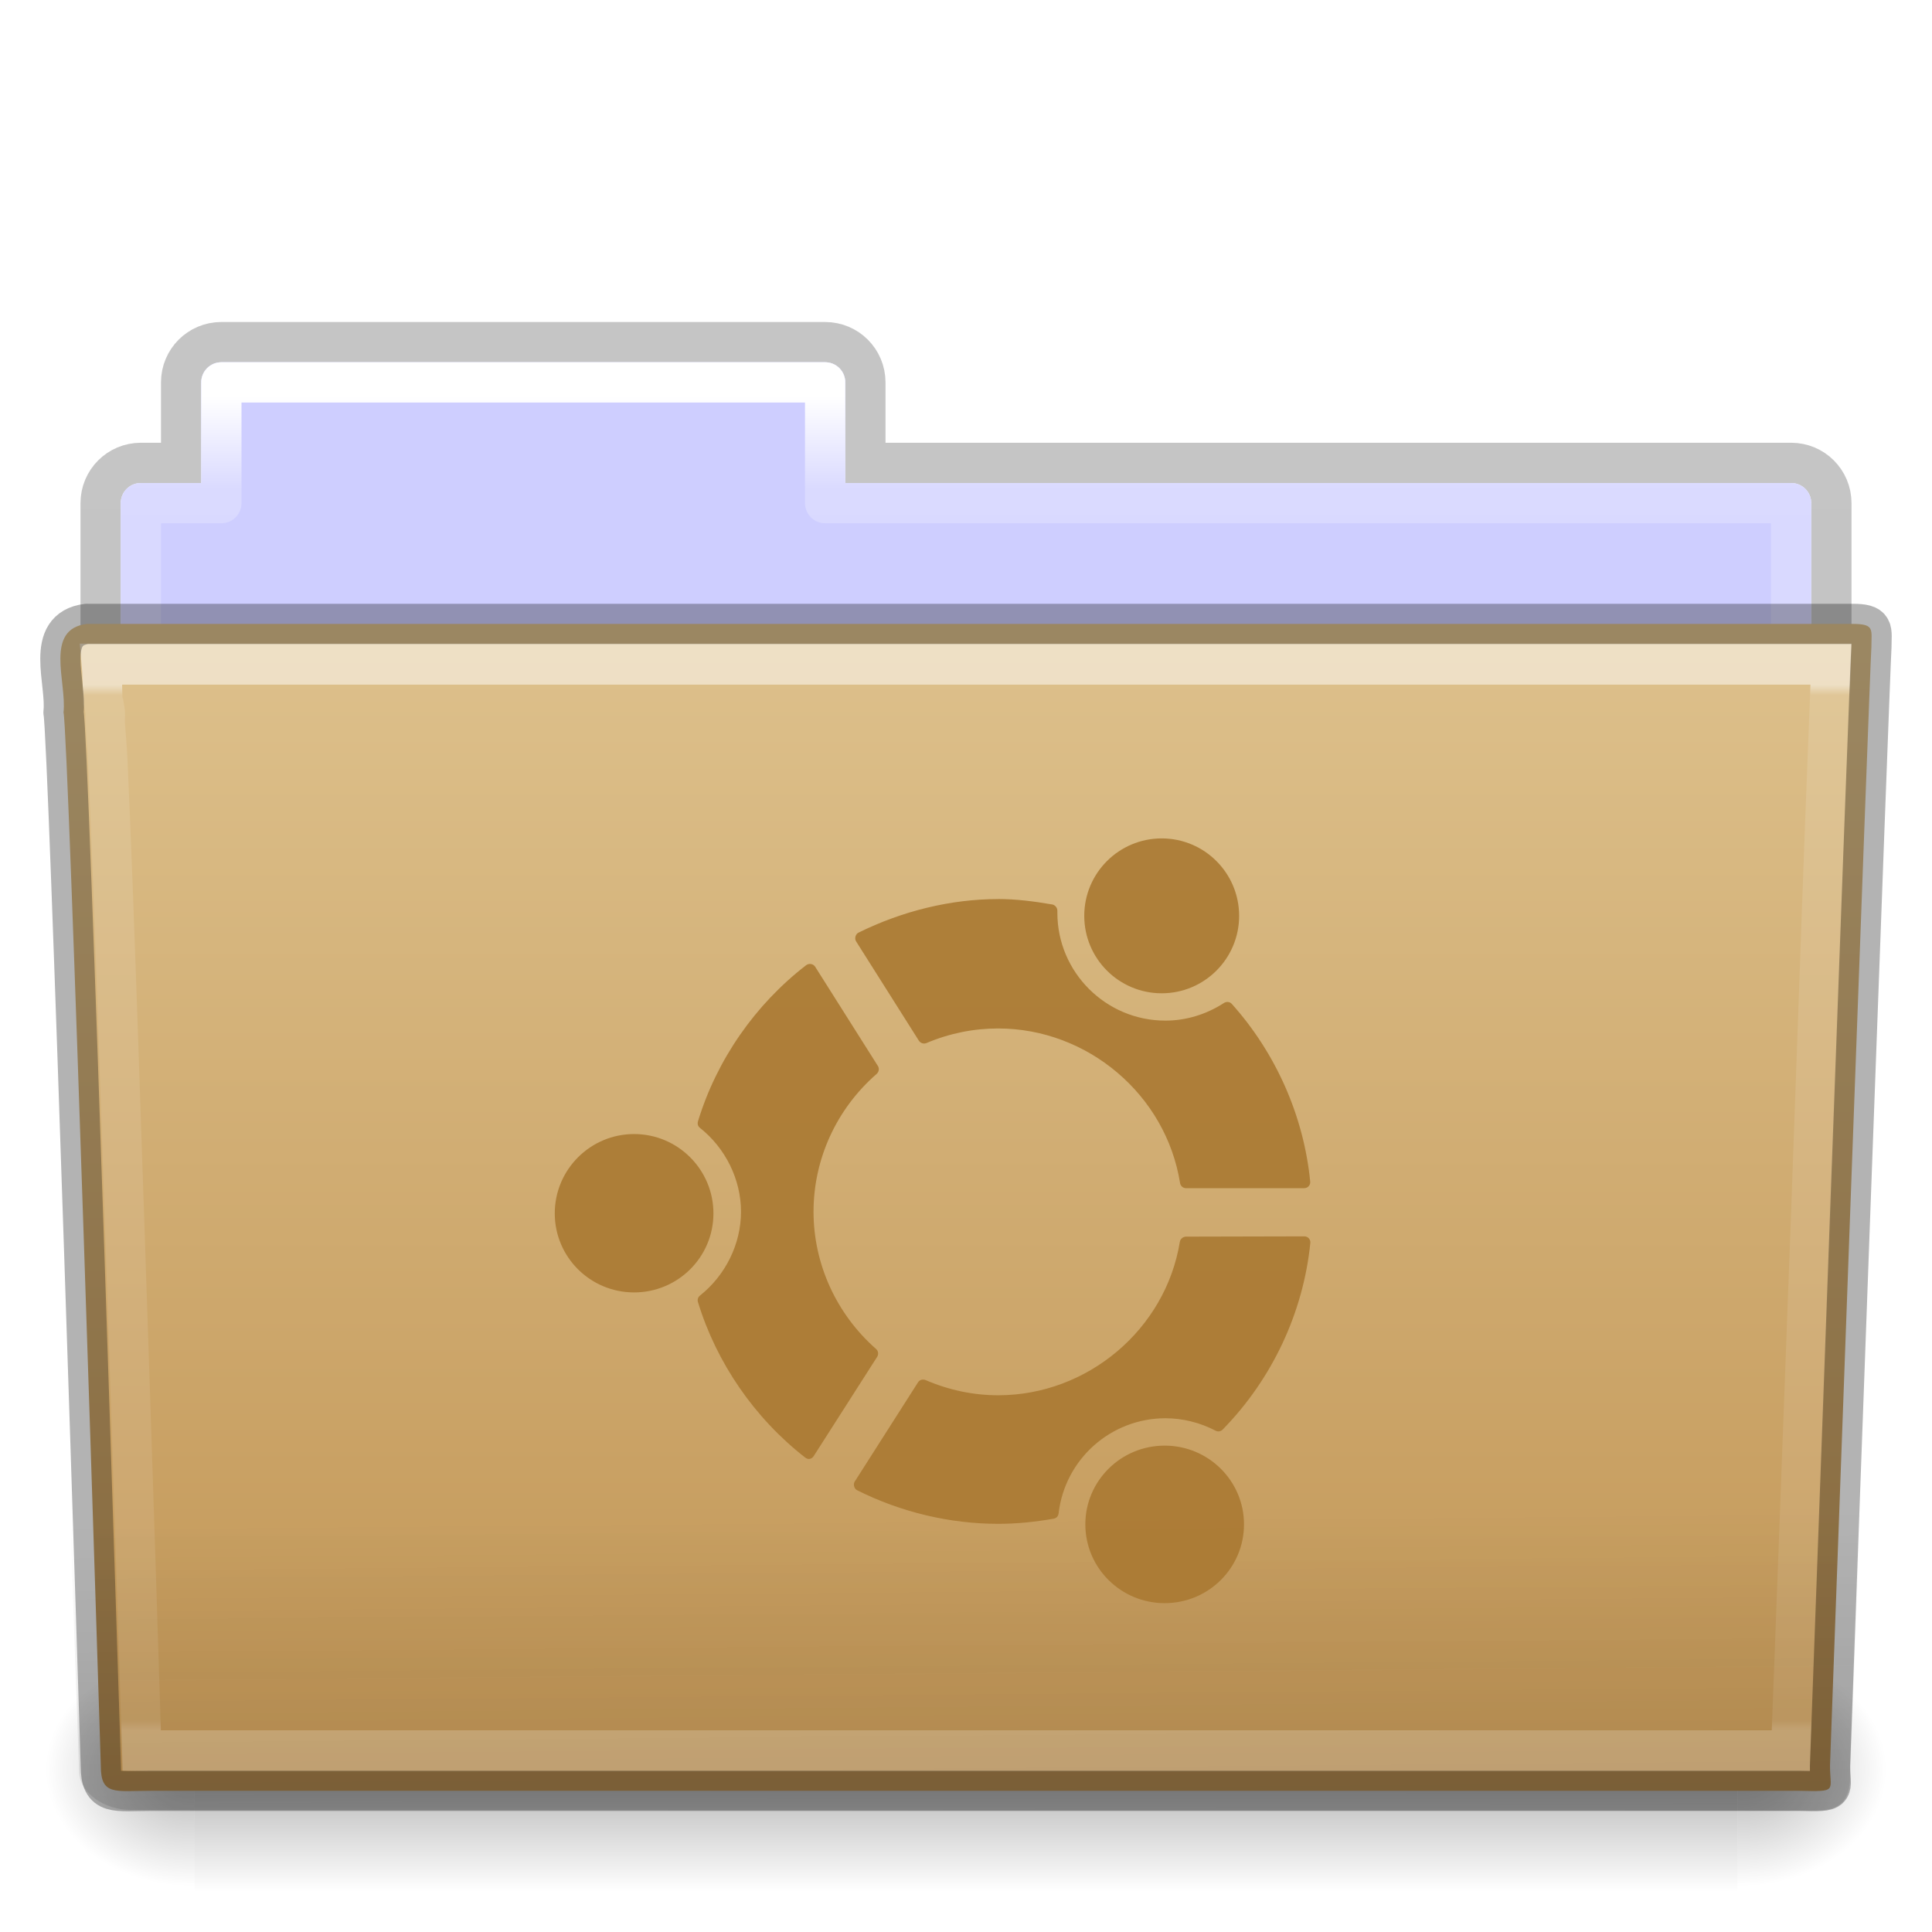
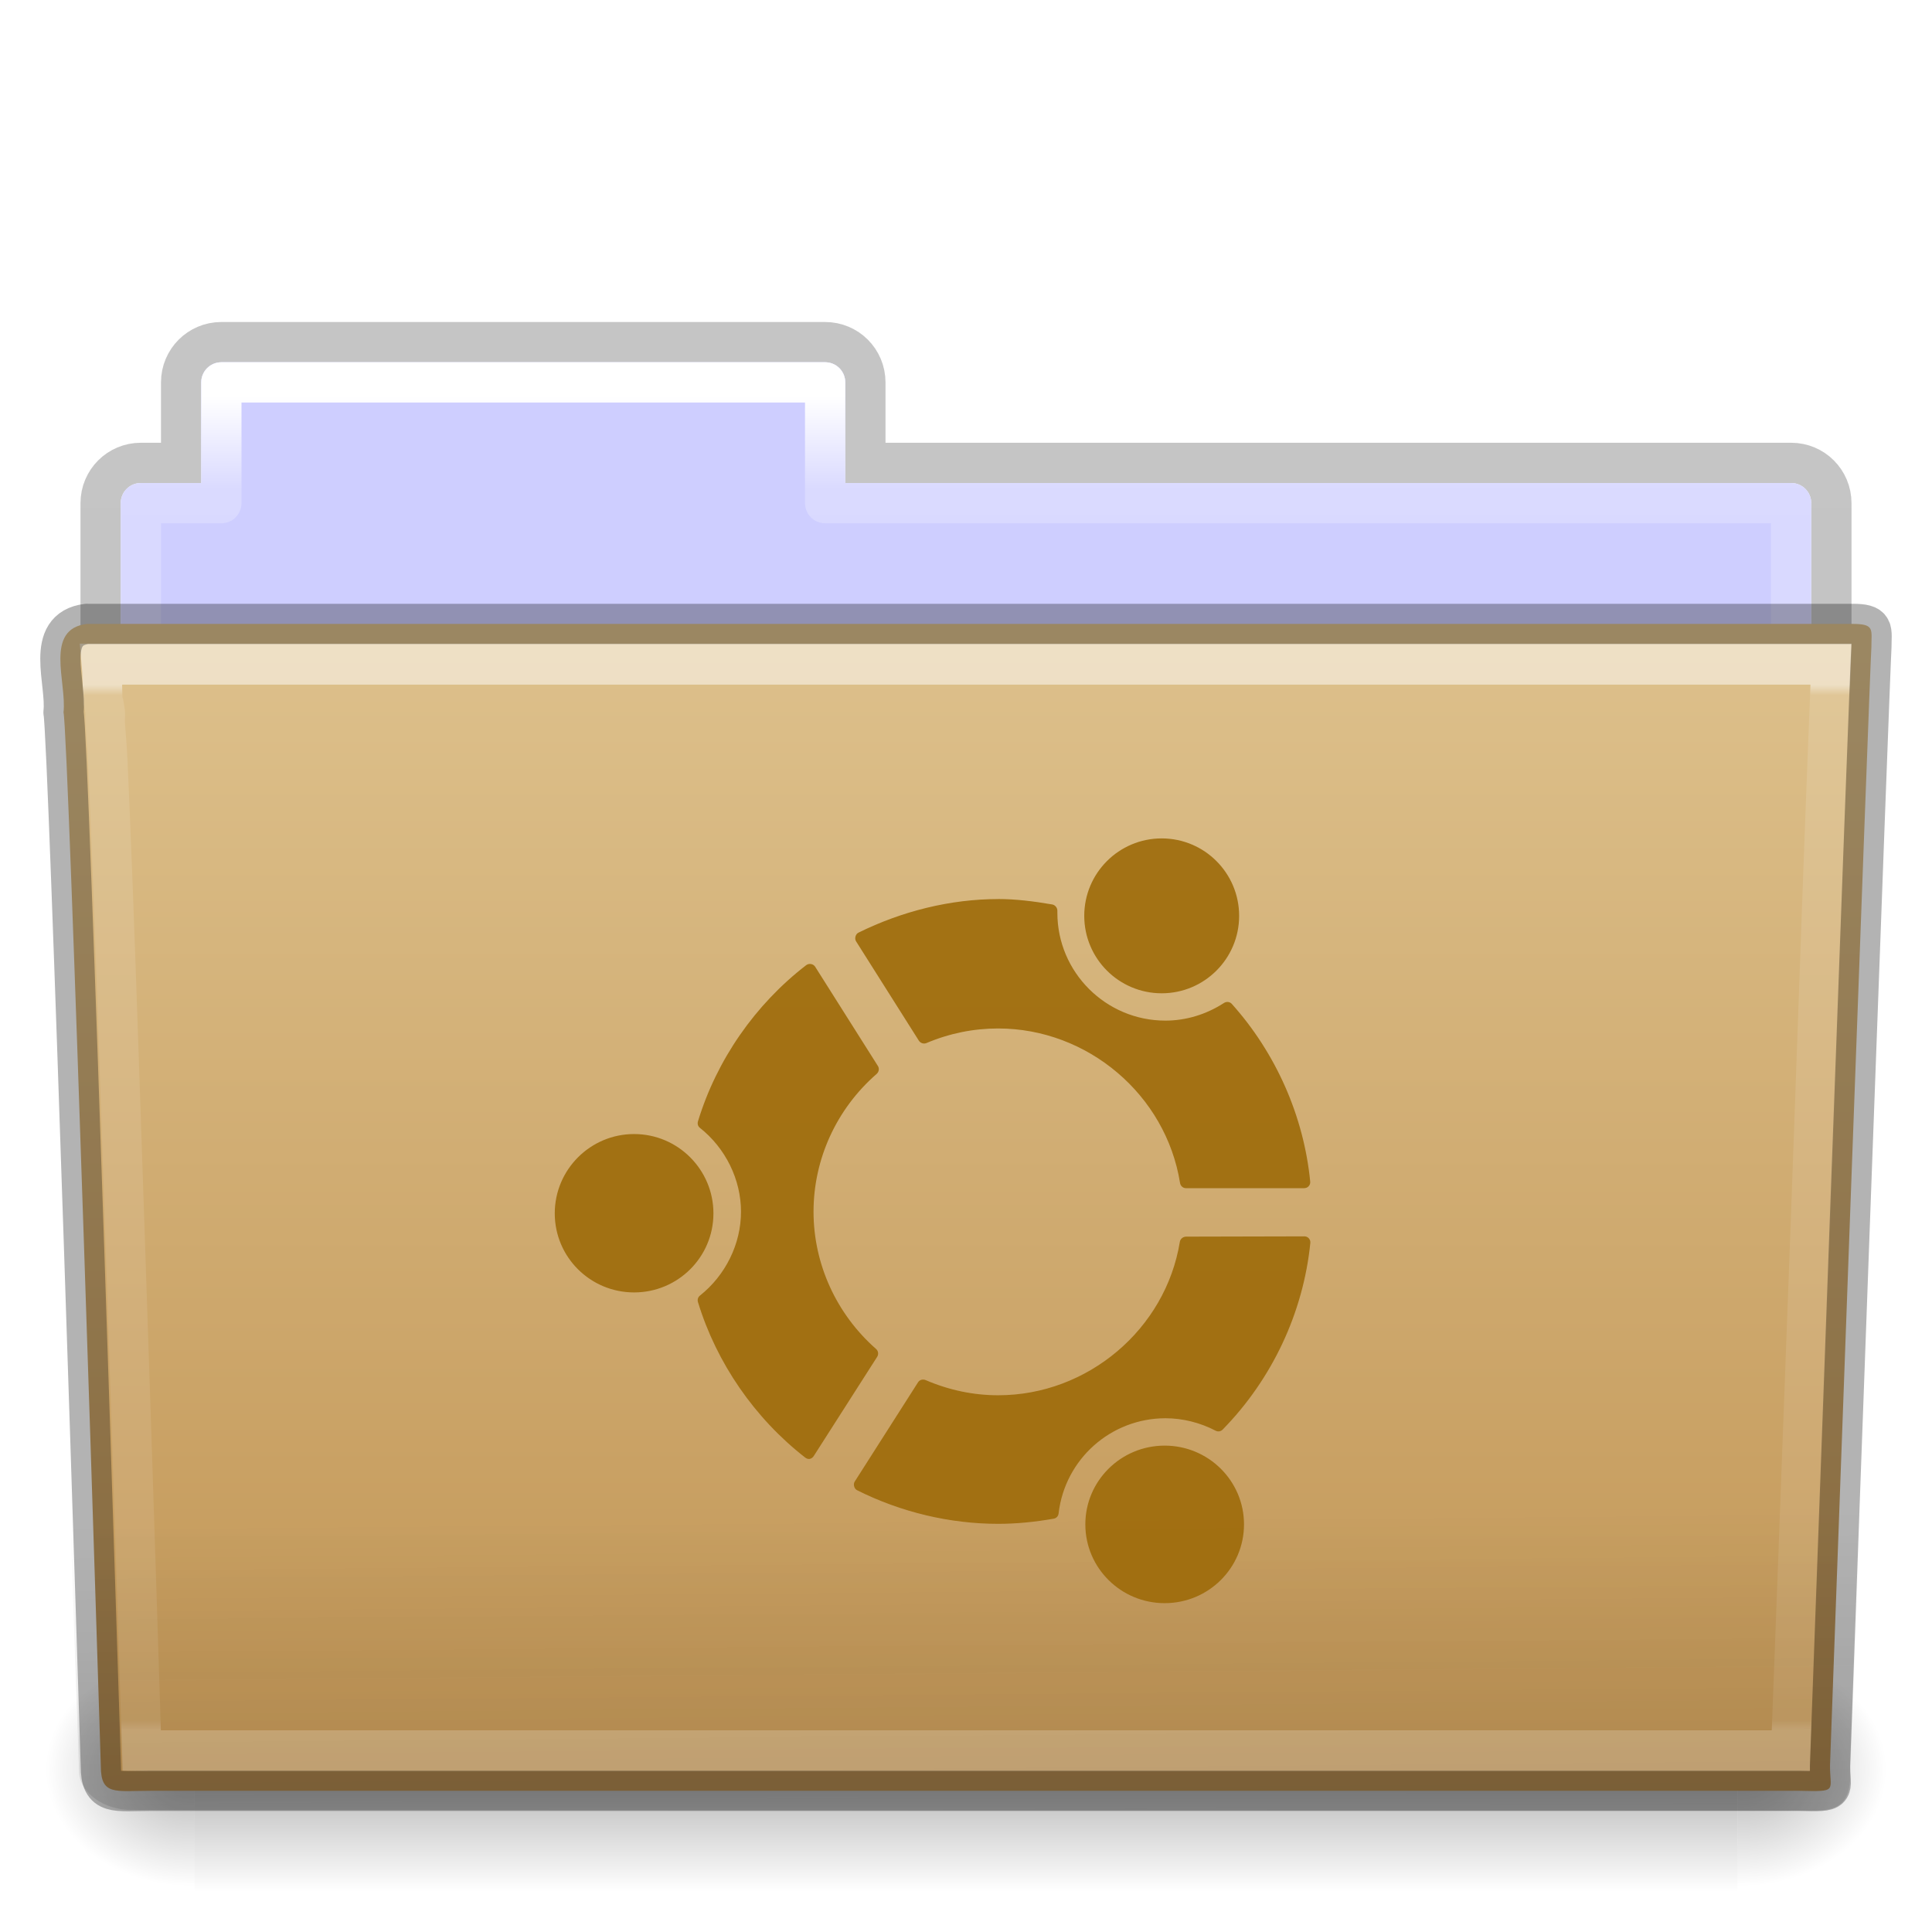
<svg xmlns="http://www.w3.org/2000/svg" xmlns:xlink="http://www.w3.org/1999/xlink" version="1.1" id="svg18157" height="48px" width="48px">
  <defs id="defs18159">
    <linearGradient y2="35.582" x2="42.471" y1="11.953" x1="42.471" gradientTransform="matrix(0.8918903,0,0,1.058028,3.120661,5.353602)" gradientUnits="userSpaceOnUse" id="linearGradient12489" xlink:href="#linearGradient3454-2-5-0-3" />
    <linearGradient id="linearGradient3454-2-5-0-3">
      <stop id="stop3456-4-9-38-1" style="stop-color:#ffffff;stop-opacity:1" offset="0" />
      <stop id="stop3458-39-80-3-5" style="stop-color:#ffffff;stop-opacity:0.235" offset="0.01" />
      <stop id="stop3460-7-0-2-4" style="stop-color:#ffffff;stop-opacity:0.157" offset="0.99" />
      <stop id="stop3462-0-9-8-7" style="stop-color:#ffffff;stop-opacity:0.392" offset="1" />
    </linearGradient>
    <linearGradient y2="36.658" x2="22.809" y1="49.629" x1="22.935" gradientTransform="matrix(1.144692,0,0,0.9977536,-3.466138,1.09884)" gradientUnits="userSpaceOnUse" id="linearGradient12487" xlink:href="#linearGradient6129-963-697-142-998-580-273-44-2-2" />
    <linearGradient id="linearGradient6129-963-697-142-998-580-273-44-2-2">
      <stop offset="0" style="stop-color:#0a0a0a;stop-opacity:0.498" id="stop2661-01-6-2" />
      <stop offset="1" style="stop-color:#0a0a0a;stop-opacity:0" id="stop2663-64-5-5" />
    </linearGradient>
    <linearGradient y2="43.761" x2="35.793" y1="17.118" x1="35.793" gradientTransform="matrix(1,0,0,1.035714,2.0849371e-6,-1.58909)" gradientUnits="userSpaceOnUse" id="linearGradient12481" xlink:href="#linearGradient4632-0-6-4-7" />
    <linearGradient id="linearGradient4632-0-6-4">
      <stop id="stop4634-4-4-7" offset="0" style="stop-color:#aacb7d;stop-opacity:1;" />
      <stop id="stop4636-3-1-5" offset="1" style="stop-color:#709937;stop-opacity:1;" />
    </linearGradient>
    <radialGradient r="117.143" fy="486.648" fx="605.714" cy="486.648" cx="605.714" gradientTransform="matrix(-0.03079083,0,0,0.02470588,23.38975,31.94164)" gradientUnits="userSpaceOnUse" id="radialGradient12475" xlink:href="#linearGradient5060-820-91-9-0" />
    <linearGradient id="linearGradient5060-820-91-9-0">
      <stop offset="0" style="stop-color:#000000;stop-opacity:1" id="stop2681-778-5-1" />
      <stop offset="1" style="stop-color:#000000;stop-opacity:0" id="stop2683-2-86-2" />
    </linearGradient>
    <radialGradient r="117.143" fy="486.648" fx="605.714" cy="486.648" cx="605.714" gradientTransform="matrix(0.03079083,0,0,0.02470588,24.61025,31.94164)" gradientUnits="userSpaceOnUse" id="radialGradient12471" xlink:href="#linearGradient5060-179-37-4-0" />
    <linearGradient id="linearGradient5060-179-37-4-0">
      <stop offset="0" style="stop-color:#000000;stop-opacity:1" id="stop2675-91-9-2" />
      <stop offset="1" style="stop-color:#000000;stop-opacity:0" id="stop2677-09-0-9" />
    </linearGradient>
    <linearGradient y2="609.505" x2="302.857" y1="366.648" x1="302.857" gradientTransform="matrix(0.07938856,0,0,0.02470588,-4.693288,31.94164)" gradientUnits="userSpaceOnUse" id="linearGradient12467" xlink:href="#linearGradient5048-585-73-1-5" />
    <linearGradient id="linearGradient5048-585-73-1-5">
      <stop offset="0" style="stop-color:#000000;stop-opacity:0" id="stop2667-99-4-6" />
      <stop offset="0.5" style="stop-color:#000000;stop-opacity:1" id="stop2669-5-9-4" />
      <stop offset="1" style="stop-color:#000000;stop-opacity:0" id="stop2671-56-4-2" />
    </linearGradient>
    <linearGradient y2="34.143" x2="21.37" y1="4.248" x1="21.37" gradientTransform="matrix(0.8918903,0,0,1.058028,3.120662,5.3536)" gradientUnits="userSpaceOnUse" id="linearGradient12463" xlink:href="#linearGradient4507-0-4-7" />
    <linearGradient id="linearGradient4507-0-4-7">
      <stop offset="0" style="stop-color:#ffffff;stop-opacity:1" id="stop4509-35-6-1" />
      <stop offset="0.074" style="stop-color:#ffffff;stop-opacity:0.235" id="stop4511-46-3-8" />
      <stop offset="0.99" style="stop-color:#ffffff;stop-opacity:0.157" id="stop4513-15-5-9" />
      <stop offset="1" style="stop-color:#ffffff;stop-opacity:0.392" id="stop4515-1-1-8" />
    </linearGradient>
    <linearGradient id="linearGradient4646-7-4-3">
      <stop id="stop4648-8-0-3" style="stop-color:#f9f9f9;stop-opacity:1" offset="0" />
      <stop id="stop4650-1-7-3" style="stop-color:#d8d8d8;stop-opacity:1" offset="1" />
    </linearGradient>
    <linearGradient id="linearGradient3104-8-8-97-4-6-11-5-5">
      <stop id="stop3106-5-4-3-5-0-2-1-0" style="stop-color:#000000;stop-opacity:0.322" offset="0" />
      <stop id="stop3108-4-3-7-8-2-0-7-9" style="stop-color:#000000;stop-opacity:0.278" offset="1" />
    </linearGradient>
    <linearGradient xlink:href="#linearGradient3104-8-8-97-4-6-11-5-5" id="linearGradient18155" gradientUnits="userSpaceOnUse" gradientTransform="matrix(0.8074983,0,0,0.833744,106.8767,-0.06984031)" x1="-51.786" y1="53.514" x2="-51.786" y2="3.634" />
    <linearGradient xlink:href="#linearGradient7012-661-145-733-759-865-745" id="linearGradient3840" x1="22.559" y1="16.466" x2="22.559" y2="44.377" gradientUnits="userSpaceOnUse" />
    <radialGradient xlink:href="#linearGradient3484" id="radialGradient3070" gradientUnits="userSpaceOnUse" gradientTransform="matrix(-1.274898e-8,1.714292,-2.159331,-1.4599595e-8,12.80936,2.857001)" cx="3" cy="5.017" fx="3" fy="5.017" r="21" />
    <linearGradient xlink:href="#linearGradient6404" id="linearGradient3068" gradientUnits="userSpaceOnUse" gradientTransform="translate(-50.9409,0)" x1="62.989" y1="13.183" x2="62.989" y2="16.19" />
    <linearGradient xlink:href="#linearGradient3390" id="linearGradient3061" gradientUnits="userSpaceOnUse" gradientTransform="translate(-53.76539,-0.1141929)" x1="82.453" y1="45.114" x2="65.34" y2="15.944" />
    <linearGradient xlink:href="#linearGradient6129-963-697-142-998-580-273" id="linearGradient3056" gradientUnits="userSpaceOnUse" gradientTransform="matrix(1.144692,0,0,0.9977536,-3.466141,1.098842)" x1="22.935" y1="49.629" x2="22.809" y2="36.658" />
    <radialGradient xlink:href="#linearGradient6087-437-184-795-110-662-495" id="radialGradient3053" gradientUnits="userSpaceOnUse" gradientTransform="matrix(0,1.207974,-1.627164,0,26.37175,8.266469)" cx="7.265" cy="8.302" fx="7.265" fy="8.302" r="20.98" />
    <linearGradient xlink:href="#linearGradient8265-821-176-38-919-66-249" id="linearGradient3050" gradientUnits="userSpaceOnUse" x1="11.566" y1="22.292" x2="15.215" y2="33.955" />
    <linearGradient x1="11.566" y1="22.292" x2="15.215" y2="33.955" id="linearGradient3466" xlink:href="#linearGradient8265-821-176-38-919-66-249" gradientUnits="userSpaceOnUse" />
    <linearGradient id="linearGradient8265-821-176-38-919-66-249">
      <stop id="stop2687" style="stop-color:#ffffff;stop-opacity:0.2" offset="0" />
      <stop id="stop2689" style="stop-color:#ffffff;stop-opacity:0" offset="1" />
    </linearGradient>
    <radialGradient cx="7.265" cy="8.302" r="20.98" fx="7.265" fy="8.302" id="radialGradient2442-940-759" xlink:href="#linearGradient6087-437-184-795-110-662-495" gradientUnits="userSpaceOnUse" gradientTransform="matrix(0,1.207974,-1.627164,0,26.37175,8.266469)" />
    <linearGradient id="linearGradient6087-437-184-795-110-662-495">
      <stop id="stop2693" style="stop-color:#ffffff;stop-opacity:0.4" offset="0" />
      <stop id="stop2695" style="stop-color:#ffffff;stop-opacity:0" offset="1" />
    </linearGradient>
    <linearGradient x1="22.935" y1="49.629" x2="22.809" y2="36.658" id="linearGradient6462-657-405" xlink:href="#linearGradient6129-963-697-142-998-580-273" gradientUnits="userSpaceOnUse" gradientTransform="matrix(1.144692,0,0,0.9977536,-3.466141,1.098842)" />
    <linearGradient id="linearGradient6129-963-697-142-998-580-273">
      <stop id="stop2661" style="stop-color:#0a0a0a;stop-opacity:0.498" offset="0" />
      <stop id="stop2663" style="stop-color:#0a0a0a;stop-opacity:0" offset="1" />
    </linearGradient>
    <radialGradient cx="63.969" cy="14.113" r="23.097" fx="63.969" fy="14.113" id="radialGradient3404" xlink:href="#linearGradient7012-661-145-733-759-865-745" gradientUnits="userSpaceOnUse" gradientTransform="matrix(1.564693,-9.5143002e-8,6.1772287e-8,1.015888,-86.21257,8.146117)" />
    <linearGradient id="linearGradient7012-661-145-733-759-865-745">
      <stop id="stop2699" style="stop-color:#aacb7d;stop-opacity:1" offset="0" />
      <stop id="stop2701" style="stop-color:#709937;stop-opacity:1" offset="1" />
    </linearGradient>
    <linearGradient x1="82.453" y1="45.114" x2="65.34" y2="15.944" id="linearGradient3412" xlink:href="#linearGradient3390" gradientUnits="userSpaceOnUse" gradientTransform="translate(-53.76539,-0.1141929)" />
    <linearGradient id="linearGradient3390">
      <stop id="stop3392" style="stop-color:#51751e;stop-opacity:1" offset="0" />
      <stop id="stop3394" style="stop-color:#51751e;stop-opacity:1" offset="1" />
    </linearGradient>
    <linearGradient x1="302.857" y1="366.648" x2="302.857" y2="609.505" id="linearGradient7596-975" xlink:href="#linearGradient5048-585" gradientUnits="userSpaceOnUse" gradientTransform="matrix(0.08284024,0,0,0.03705882,-5.940829,25.41246)" />
    <linearGradient id="linearGradient5048-585">
      <stop id="stop2667" style="stop-color:#000000;stop-opacity:0" offset="0" />
      <stop id="stop2669" style="stop-color:#000000;stop-opacity:1" offset="0.5" />
      <stop id="stop2671" style="stop-color:#000000;stop-opacity:0" offset="1" />
    </linearGradient>
    <radialGradient cx="605.714" cy="486.648" r="117.143" fx="605.714" fy="486.648" id="radialGradient7598-526" xlink:href="#linearGradient5060-179" gradientUnits="userSpaceOnUse" gradientTransform="matrix(0.03212956,0,0,0.03705882,24.63678,25.41246)" />
    <linearGradient id="linearGradient5060-179">
      <stop id="stop2675" style="stop-color:#000000;stop-opacity:1" offset="0" />
      <stop id="stop2677" style="stop-color:#000000;stop-opacity:0" offset="1" />
    </linearGradient>
    <radialGradient cx="605.714" cy="486.648" r="117.143" fx="605.714" fy="486.648" id="radialGradient7600-312" xlink:href="#linearGradient5060-820" gradientUnits="userSpaceOnUse" gradientTransform="matrix(-0.03212956,0,0,0.03705882,23.36322,25.41246)" />
    <linearGradient id="linearGradient5060-820">
      <stop id="stop2681" style="stop-color:#000000;stop-opacity:1" offset="0" />
      <stop id="stop2683" style="stop-color:#000000;stop-opacity:0" offset="1" />
    </linearGradient>
    <linearGradient x1="62.989" y1="13.183" x2="62.989" y2="16.19" id="linearGradient3482" xlink:href="#linearGradient6404" gradientUnits="userSpaceOnUse" gradientTransform="translate(-50.9409,0)" />
    <linearGradient id="linearGradient6404">
      <stop id="stop6406" style="stop-color:#f9f9f9;stop-opacity:1" offset="0" />
      <stop id="stop6408" style="stop-color:#c9c9c9;stop-opacity:1" offset="1" />
    </linearGradient>
    <radialGradient cx="3" cy="5.017" r="21" fx="3" fy="5.017" id="radialGradient3470" xlink:href="#linearGradient3484" gradientUnits="userSpaceOnUse" gradientTransform="matrix(-1.274898e-8,1.714292,-2.159331,-1.4599595e-8,12.80936,2.857001)" />
    <linearGradient id="linearGradient3484">
      <stop id="stop3486" style="stop-color:#bdbdbd;stop-opacity:1" offset="0" />
      <stop id="stop3488" style="stop-color:#d0d0d0;stop-opacity:1" offset="1" />
    </linearGradient>
    <linearGradient x1="86.133" y1="105.105" x2="84.639" y2="20.895" id="linearGradient2606" xlink:href="#linearGradient5128" gradientUnits="userSpaceOnUse" gradientTransform="matrix(0.2014014,0,0,0.2014015,18.1103,20.3117)" />
    <linearGradient id="linearGradient5128">
      <stop id="stop5130" style="stop-color:#ffffff;stop-opacity:1" offset="0" />
      <stop id="stop5132" style="stop-color:#959595;stop-opacity:1" offset="1" />
    </linearGradient>
    <linearGradient x1="32.036" y1="19" x2="32.036" y2="47.012" id="linearGradient3413" xlink:href="#linearGradient3309" gradientUnits="userSpaceOnUse" />
    <linearGradient x1="63.999" y1="3.1" x2="63.999" y2="122.899" id="linearGradient3309" gradientUnits="userSpaceOnUse">
      <stop id="stop3311" style="stop-color:#f6f6f6;stop-opacity:1" offset="0" />
      <stop id="stop3313" style="stop-color:#d2d2d2;stop-opacity:1" offset="1" />
    </linearGradient>
    <linearGradient x1="25.923" y1="19" x2="25.923" y2="47.045" id="linearGradient3415" xlink:href="#linearGradient3397" gradientUnits="userSpaceOnUse" />
    <linearGradient id="linearGradient3397">
      <stop id="stop3399" style="stop-color:#a0a0a0;stop-opacity:1" offset="0" />
      <stop id="stop3401" style="stop-color:#787878;stop-opacity:1" offset="1" />
    </linearGradient>
    <linearGradient y2="36.599" x2="22.935" y1="49.629" x1="22.935" gradientTransform="matrix(2.204126,0,0,1.953124,44.81525,2.968136)" gradientUnits="userSpaceOnUse" id="linearGradient5887" xlink:href="#linearGradient6129-963-697-142-998-580-273-44-2-2" />
    <linearGradient y2="119.06" x2="-91" y1="44" x1="-91" gradientTransform="matrix(0.7258065,0,0,0.7451619,116.8134,18.32545)" gradientUnits="userSpaceOnUse" id="linearGradient5883" xlink:href="#linearGradient4632-0-6-4-7" />
    <linearGradient id="linearGradient4632-0-6-4-7">
      <stop id="stop4634-4-4-7-5" offset="0" style="stop-color:#ddc08b;stop-opacity:1;" />
      <stop id="stop4636-3-1-5-3" offset="1" style="stop-color:#c29656;stop-opacity:1;" />
    </linearGradient>
  </defs>
  <g id="layer1">
    <path id="rect4251-0-0-61" d="m 5.5,8.5 c -0.554,0 -1,0.446 -1,1 l 0,2 -1,0 c -0.554,0 -1,0.446 -1,1 l 0,6 c 0,0.554 0.446,1 1,1 l 41,0 c 0.554,0 1,-0.446 1,-1 l 0,-6 c 0,-0.554 -0.446,-1 -1,-1 l -23,0 0,-2 c 0,-0.554 -0.446,-1 -1,-1 l -15,0 z" style="opacity:0.8;color:#000000;fill:none;stroke:url(#linearGradient18155);stroke-width:1;stroke-linecap:butt;stroke-linejoin:miter;stroke-miterlimit:4;stroke-opacity:1;stroke-dasharray:none;stroke-dashoffset:0;marker:none;visibility:visible;display:inline;overflow:visible;enable-background:accumulate" />
    <path id="rect4251-3-2" d="m 5.5,9 c -0.277,0 -0.5,0.223 -0.5,0.5 l 0,2.5 -1.5,0 c -0.277,0 -0.5,0.223 -0.5,0.5 l 0,6 c 0,0.277 0.223,0.5 0.5,0.5 l 41,0 c 0.277,0 0.5,-0.223 0.5,-0.5 l 0,-6 c 0,-0.277 -0.223,-0.5 -0.5,-0.5 l -23.5,0 0,-2.5 c 0,-0.277 -0.223,-0.5 -0.5,-0.5 l -15,0 z" style="color:#000000;fill:#ceceff;fill-opacity:1;fill-rule:nonzero;stroke:none;stroke-width:1;marker:none;visibility:visible;display:inline;overflow:visible;enable-background:accumulate" />
    <path id="rect4251-9-21-7" d="m 5.5,9.5 0,3 -2,0 0,7 41,0 0,-7 -24,0 0,-3 -15,0 z" style="color:#000000;fill:none;stroke:url(#linearGradient12463);stroke-width:1;stroke-linecap:round;stroke-linejoin:round;stroke-miterlimit:4;stroke-opacity:1;stroke-dasharray:none;stroke-dashoffset:0;marker:none;visibility:visible;display:inline;overflow:visible;enable-background:accumulate" />
    <rect width="38.333" height="6" x="4.833" y="41" id="rect4173-8-8" style="opacity:0.3;fill:url(#linearGradient12467);fill-opacity:1;fill-rule:nonzero;stroke:none;stroke-width:1;marker:none;visibility:visible;display:inline;overflow:visible" />
    <path d="m 43.167,41 c 0,0 0,6 0,6 1.586,0.011 3.833,-1.344 3.833,-3 0,-1.656 -1.769,-2.999 -3.833,-2.999 z" id="path5058-9-0" style="opacity:0.3;fill:url(#radialGradient12471);fill-opacity:1;fill-rule:nonzero;stroke:none;stroke-width:1;marker:none;visibility:visible;display:inline;overflow:visible" />
    <path d="m 4.833,41 c 0,0 0,6 0,6 -1.586,0.011 -3.833,-1.344 -3.833,-3 0,-1.656 1.769,-2.999 3.833,-2.999 z" id="path5018-6-6" style="opacity:0.3;fill:url(#radialGradient12475);fill-opacity:1;fill-rule:nonzero;stroke:none;stroke-width:1;marker:none;visibility:visible;display:inline;overflow:visible" />
    <path d="m 2.163,15.5 c -1.072,0.128 -0.5,1.454 -0.585,2.2 0.124,0.482 0.927,26.176 0.927,26.176 0,0.741 0.352,0.616 1.243,0.616 13.189,0 27.773,0 40.961,0 0.96,0.023 0.757,0.012 0.757,-0.627 0,0 0.993,-27.354 1.028,-27.781 0,-0.449 0.09,-0.583 -0.473,-0.583 -14.084,0 -29.775,0 -43.859,0 z" id="path3388-7-1" style="fill:url(#linearGradient12481);fill-opacity:1.0;stroke:none" />
    <path d="m 2.058,16.065 43.896,4e-4 c 0.634,0 1.045,0.445 1.045,0.997 l -1.032,26.96 c 0.015,0.699 -0.209,0.977 -0.946,0.962 l -41.781,-0.018 c -0.634,0 -1.274,-0.413 -1.274,-0.966 L 1.013,17.063 c 0,-0.553 0.411,-0.998 1.045,-0.998 z" id="path6127-1-4" style="opacity:0.4;fill:url(#linearGradient12487);fill-opacity:1;stroke:none" />
    <path transform="matrix(1,0,0,1.038398,0.02211208,-1.67196)" d="m 2.5,17.5 c 0.017,0.176 0.022,0.518 0.031,0.875 0.023,0.086 0.026,0.059 0.031,0.094 0.011,0.067 0.027,0.138 0.031,0.188 0.006,0.075 -0.007,0.173 0,0.281 0.013,0.216 0.045,0.511 0.062,0.875 0.034,0.728 0.078,1.709 0.125,2.906 0.094,2.395 0.203,5.556 0.312,8.688 C 3.306,37.482 3.488,43.144 3.5,43.5 c 0.123,0.004 0.071,0 0.25,0 l 40.719,0 c 0.012,-0.329 0.253,-6.427 0.5,-12.906 0.127,-3.326 0.245,-6.685 0.344,-9.219 0.049,-1.267 0.094,-2.332 0.125,-3.094 0.013,-0.329 0.022,-0.573 0.031,-0.781 L 2.5,17.5 z" id="path4587-3-5" style="opacity:0.5;color:#000000;fill:none;stroke:url(#linearGradient12489);stroke-width:0.981;stroke-linecap:round;stroke-linejoin:miter;stroke-miterlimit:4;stroke-opacity:1;stroke-dasharray:none;stroke-dashoffset:0;marker:none;visibility:visible;display:inline;overflow:visible;enable-background:accumulate" />
    <path d="m 2.163,15.5 c -1.072,0.128 -0.5,1.454 -0.585,2.2 0.124,0.482 0.927,26.176 0.927,26.176 0,0.741 0.352,0.616 1.243,0.616 13.189,0 27.773,0 40.961,0 0.96,0.023 0.757,0.012 0.757,-0.627 0,0 0.993,-27.354 1.028,-27.781 0,-0.449 0.09,-0.583 -0.473,-0.583 -14.084,0 -29.775,0 -43.859,0 z" id="path3388-7-1-7" style="opacity:0.3;fill:none;stroke:#000000;stroke-width:1;stroke-linecap:round;stroke-linejoin:round;stroke-miterlimit:4;stroke-opacity:1;stroke-dashoffset:0" />
-     <path style="display:inline;overflow:visible;opacity:0.9;fill:#aa7932;fill-opacity:1;stroke-width:0.402" id="path3324" d="m 28.862,20.83 c -1.063,0 -1.924,0.862 -1.924,1.924 0,1.062 0.861,1.924 1.924,1.924 1.063,0 1.924,-0.862 1.924,-1.924 0,-1.062 -0.861,-1.924 -1.924,-1.924 z m -4.062,1.507 c -1.186,1.54e-4 -2.389,0.3 -3.471,0.834 -0.038,0.019 -0.062,0.053 -0.074,0.094 -0.012,0.041 -0.009,0.085 0.013,0.121 l 1.56,2.468 c 0.04,0.063 0.12,0.089 0.188,0.061 0.578,-0.244 1.177,-0.363 1.782,-0.363 2.227,0 4.171,1.65 4.52,3.84 0.012,0.074 0.074,0.128 0.148,0.128 h 2.932 c 0.043,0 0.086,-0.015 0.114,-0.047 0.029,-0.032 0.044,-0.072 0.04,-0.114 -0.158,-1.625 -0.853,-3.198 -1.95,-4.419 -0.05,-0.055 -0.132,-0.061 -0.195,-0.02 -0.443,0.286 -0.945,0.437 -1.453,0.437 -1.482,0 -2.683,-1.204 -2.684,-2.677 1.54e-4,-7.75e-4 0,-0.051 0,-0.054 0,-0.073 -0.055,-0.142 -0.128,-0.155 -0.463,-0.08 -0.913,-0.135 -1.345,-0.135 z m -4.708,1.614 c -0.02,0.005 -0.044,0.014 -0.061,0.027 -1.272,0.98 -2.226,2.357 -2.69,3.881 -0.018,0.06 -0.002,0.123 0.047,0.161 0.639,0.506 1.022,1.286 1.022,2.085 0,0.799 -0.383,1.579 -1.022,2.085 -0.049,0.039 -0.065,0.102 -0.047,0.161 0.461,1.511 1.407,2.883 2.663,3.861 0.034,0.026 0.072,0.041 0.114,0.034 0.042,-0.007 0.078,-0.038 0.101,-0.074 l 1.574,-2.462 c 0.04,-0.063 0.029,-0.146 -0.027,-0.195 -0.986,-0.867 -1.554,-2.111 -1.554,-3.41 0,-1.308 0.571,-2.556 1.567,-3.423 0.056,-0.049 0.073,-0.132 0.034,-0.195 l -1.56,-2.468 c -0.023,-0.036 -0.059,-0.06 -0.101,-0.067 -0.021,-0.004 -0.04,-0.005 -0.061,0 z m -4.338,4.224 c -1.088,0 -1.971,0.884 -1.971,1.971 0,1.087 0.883,1.964 1.971,1.964 1.088,0 1.971,-0.877 1.971,-1.964 0,-1.087 -0.883,-1.971 -1.971,-1.971 z m 16.646,2.542 -2.932,0.007 c -0.074,1.53e-4 -0.143,0.055 -0.155,0.128 -0.354,2.174 -2.292,3.813 -4.513,3.813 -0.613,0 -1.219,-0.126 -1.803,-0.377 -0.068,-0.029 -0.148,-0.009 -0.188,0.054 l -1.574,2.468 c -0.023,0.036 -0.025,0.08 -0.013,0.121 0.011,0.041 0.036,0.075 0.074,0.094 1.09,0.546 2.304,0.834 3.504,0.834 0.445,0 0.91,-0.045 1.379,-0.128 0.066,-0.012 0.113,-0.061 0.121,-0.128 0.156,-1.35 1.298,-2.367 2.657,-2.367 0.421,0 0.855,0.106 1.244,0.309 0.059,0.031 0.128,0.021 0.175,-0.027 1.228,-1.253 2.005,-2.904 2.179,-4.641 0.004,-0.043 -0.011,-0.082 -0.04,-0.114 -0.029,-0.032 -0.072,-0.047 -0.114,-0.047 z m -3.464,5.199 c -1.088,0 -1.971,0.876 -1.971,1.957 0,1.081 0.883,1.957 1.971,1.957 1.088,0 1.971,-0.876 1.971,-1.957 0,-1.081 -0.883,-1.957 -1.971,-1.957 z" />
+     <path style="display:inline;overflow:visible;opacity:0.9;fill:#9d6a09;fill-opacity:1;stroke-width:0.402" id="path3324" d="m 28.862,20.83 c -1.063,0 -1.924,0.862 -1.924,1.924 0,1.062 0.861,1.924 1.924,1.924 1.063,0 1.924,-0.862 1.924,-1.924 0,-1.062 -0.861,-1.924 -1.924,-1.924 z m -4.062,1.507 c -1.186,1.54e-4 -2.389,0.3 -3.471,0.834 -0.038,0.019 -0.062,0.053 -0.074,0.094 -0.012,0.041 -0.009,0.085 0.013,0.121 l 1.56,2.468 c 0.04,0.063 0.12,0.089 0.188,0.061 0.578,-0.244 1.177,-0.363 1.782,-0.363 2.227,0 4.171,1.65 4.52,3.84 0.012,0.074 0.074,0.128 0.148,0.128 h 2.932 c 0.043,0 0.086,-0.015 0.114,-0.047 0.029,-0.032 0.044,-0.072 0.04,-0.114 -0.158,-1.625 -0.853,-3.198 -1.95,-4.419 -0.05,-0.055 -0.132,-0.061 -0.195,-0.02 -0.443,0.286 -0.945,0.437 -1.453,0.437 -1.482,0 -2.683,-1.204 -2.684,-2.677 1.54e-4,-7.75e-4 0,-0.051 0,-0.054 0,-0.073 -0.055,-0.142 -0.128,-0.155 -0.463,-0.08 -0.913,-0.135 -1.345,-0.135 z m -4.708,1.614 c -0.02,0.005 -0.044,0.014 -0.061,0.027 -1.272,0.98 -2.226,2.357 -2.69,3.881 -0.018,0.06 -0.002,0.123 0.047,0.161 0.639,0.506 1.022,1.286 1.022,2.085 0,0.799 -0.383,1.579 -1.022,2.085 -0.049,0.039 -0.065,0.102 -0.047,0.161 0.461,1.511 1.407,2.883 2.663,3.861 0.034,0.026 0.072,0.041 0.114,0.034 0.042,-0.007 0.078,-0.038 0.101,-0.074 l 1.574,-2.462 c 0.04,-0.063 0.029,-0.146 -0.027,-0.195 -0.986,-0.867 -1.554,-2.111 -1.554,-3.41 0,-1.308 0.571,-2.556 1.567,-3.423 0.056,-0.049 0.073,-0.132 0.034,-0.195 l -1.56,-2.468 c -0.023,-0.036 -0.059,-0.06 -0.101,-0.067 -0.021,-0.004 -0.04,-0.005 -0.061,0 z m -4.338,4.224 c -1.088,0 -1.971,0.884 -1.971,1.971 0,1.087 0.883,1.964 1.971,1.964 1.088,0 1.971,-0.877 1.971,-1.964 0,-1.087 -0.883,-1.971 -1.971,-1.971 z m 16.646,2.542 -2.932,0.007 c -0.074,1.53e-4 -0.143,0.055 -0.155,0.128 -0.354,2.174 -2.292,3.813 -4.513,3.813 -0.613,0 -1.219,-0.126 -1.803,-0.377 -0.068,-0.029 -0.148,-0.009 -0.188,0.054 l -1.574,2.468 c -0.023,0.036 -0.025,0.08 -0.013,0.121 0.011,0.041 0.036,0.075 0.074,0.094 1.09,0.546 2.304,0.834 3.504,0.834 0.445,0 0.91,-0.045 1.379,-0.128 0.066,-0.012 0.113,-0.061 0.121,-0.128 0.156,-1.35 1.298,-2.367 2.657,-2.367 0.421,0 0.855,0.106 1.244,0.309 0.059,0.031 0.128,0.021 0.175,-0.027 1.228,-1.253 2.005,-2.904 2.179,-4.641 0.004,-0.043 -0.011,-0.082 -0.04,-0.114 -0.029,-0.032 -0.072,-0.047 -0.114,-0.047 z m -3.464,5.199 c -1.088,0 -1.971,0.876 -1.971,1.957 0,1.081 0.883,1.957 1.971,1.957 1.088,0 1.971,-0.876 1.971,-1.957 0,-1.081 -0.883,-1.957 -1.971,-1.957 z" />
  </g>
</svg>
